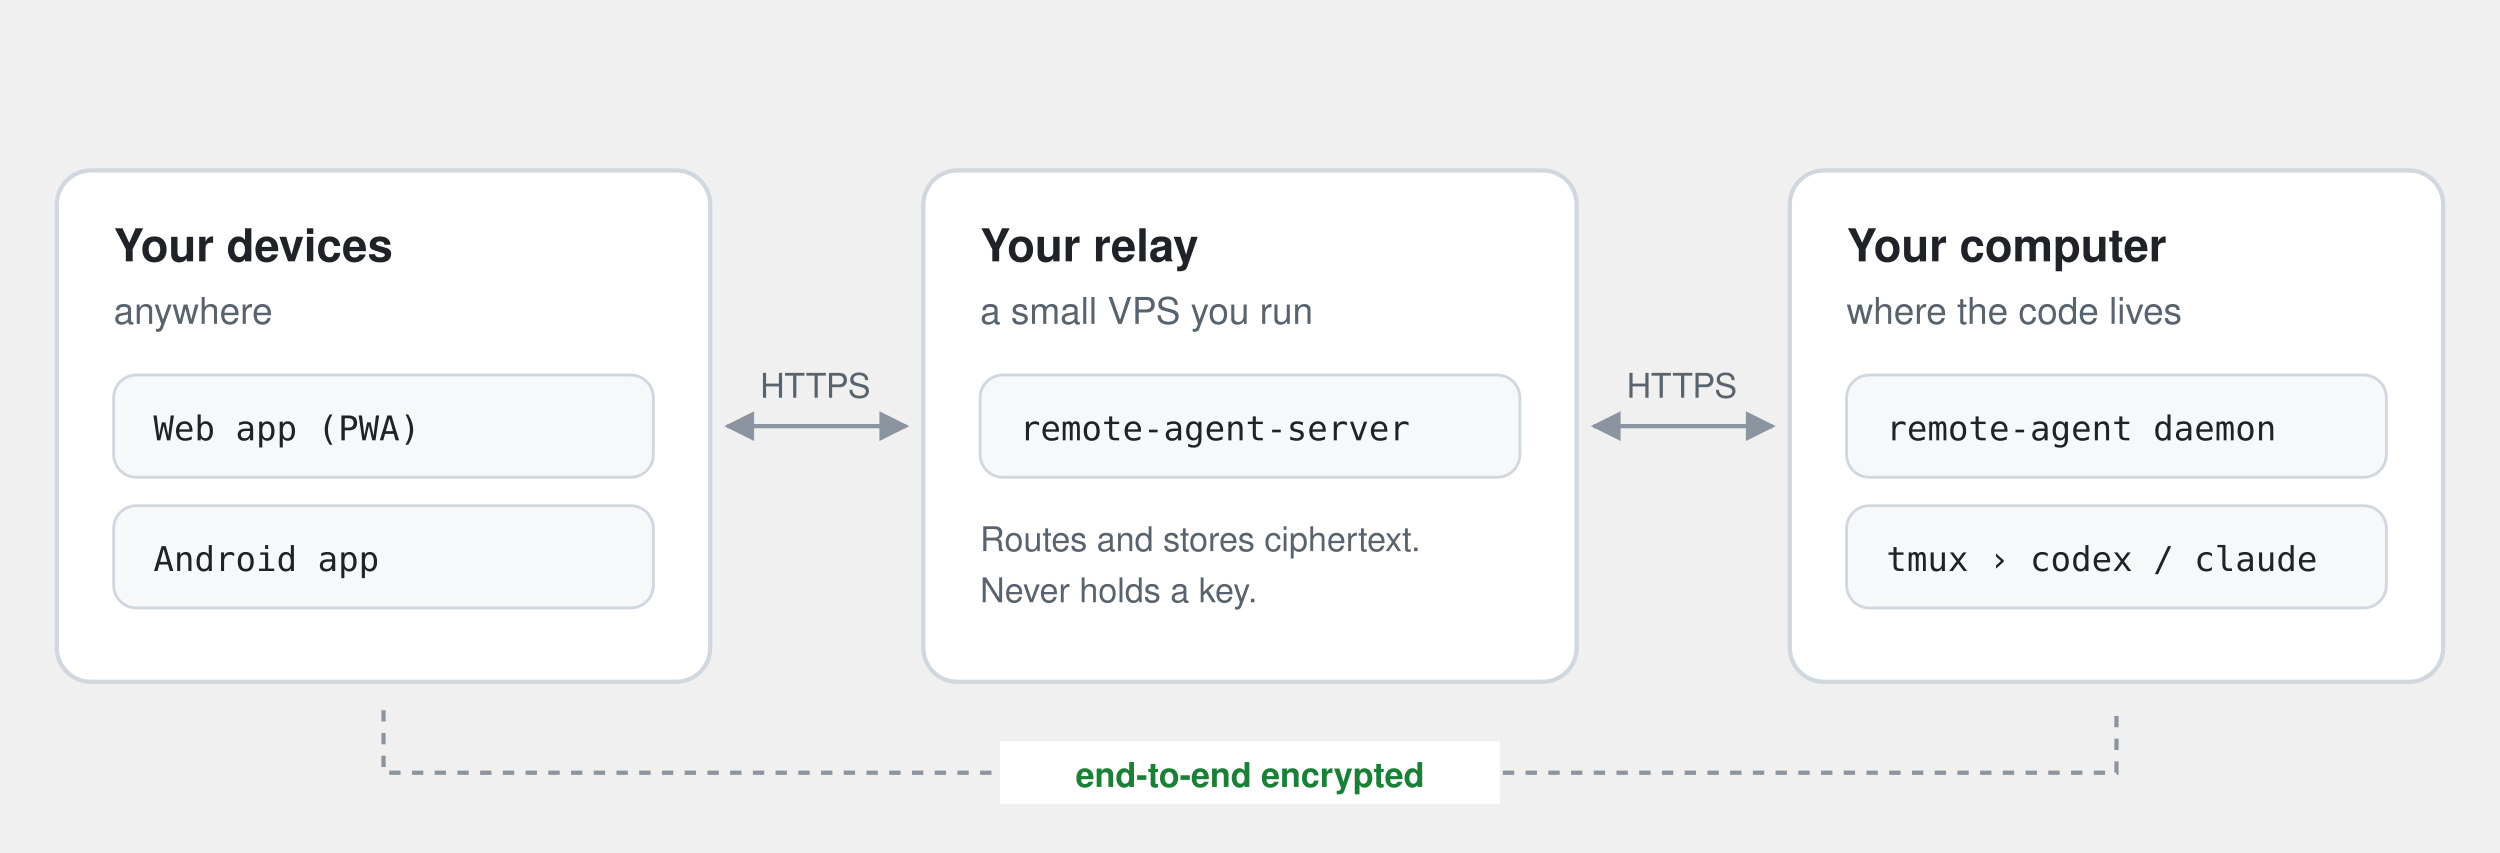
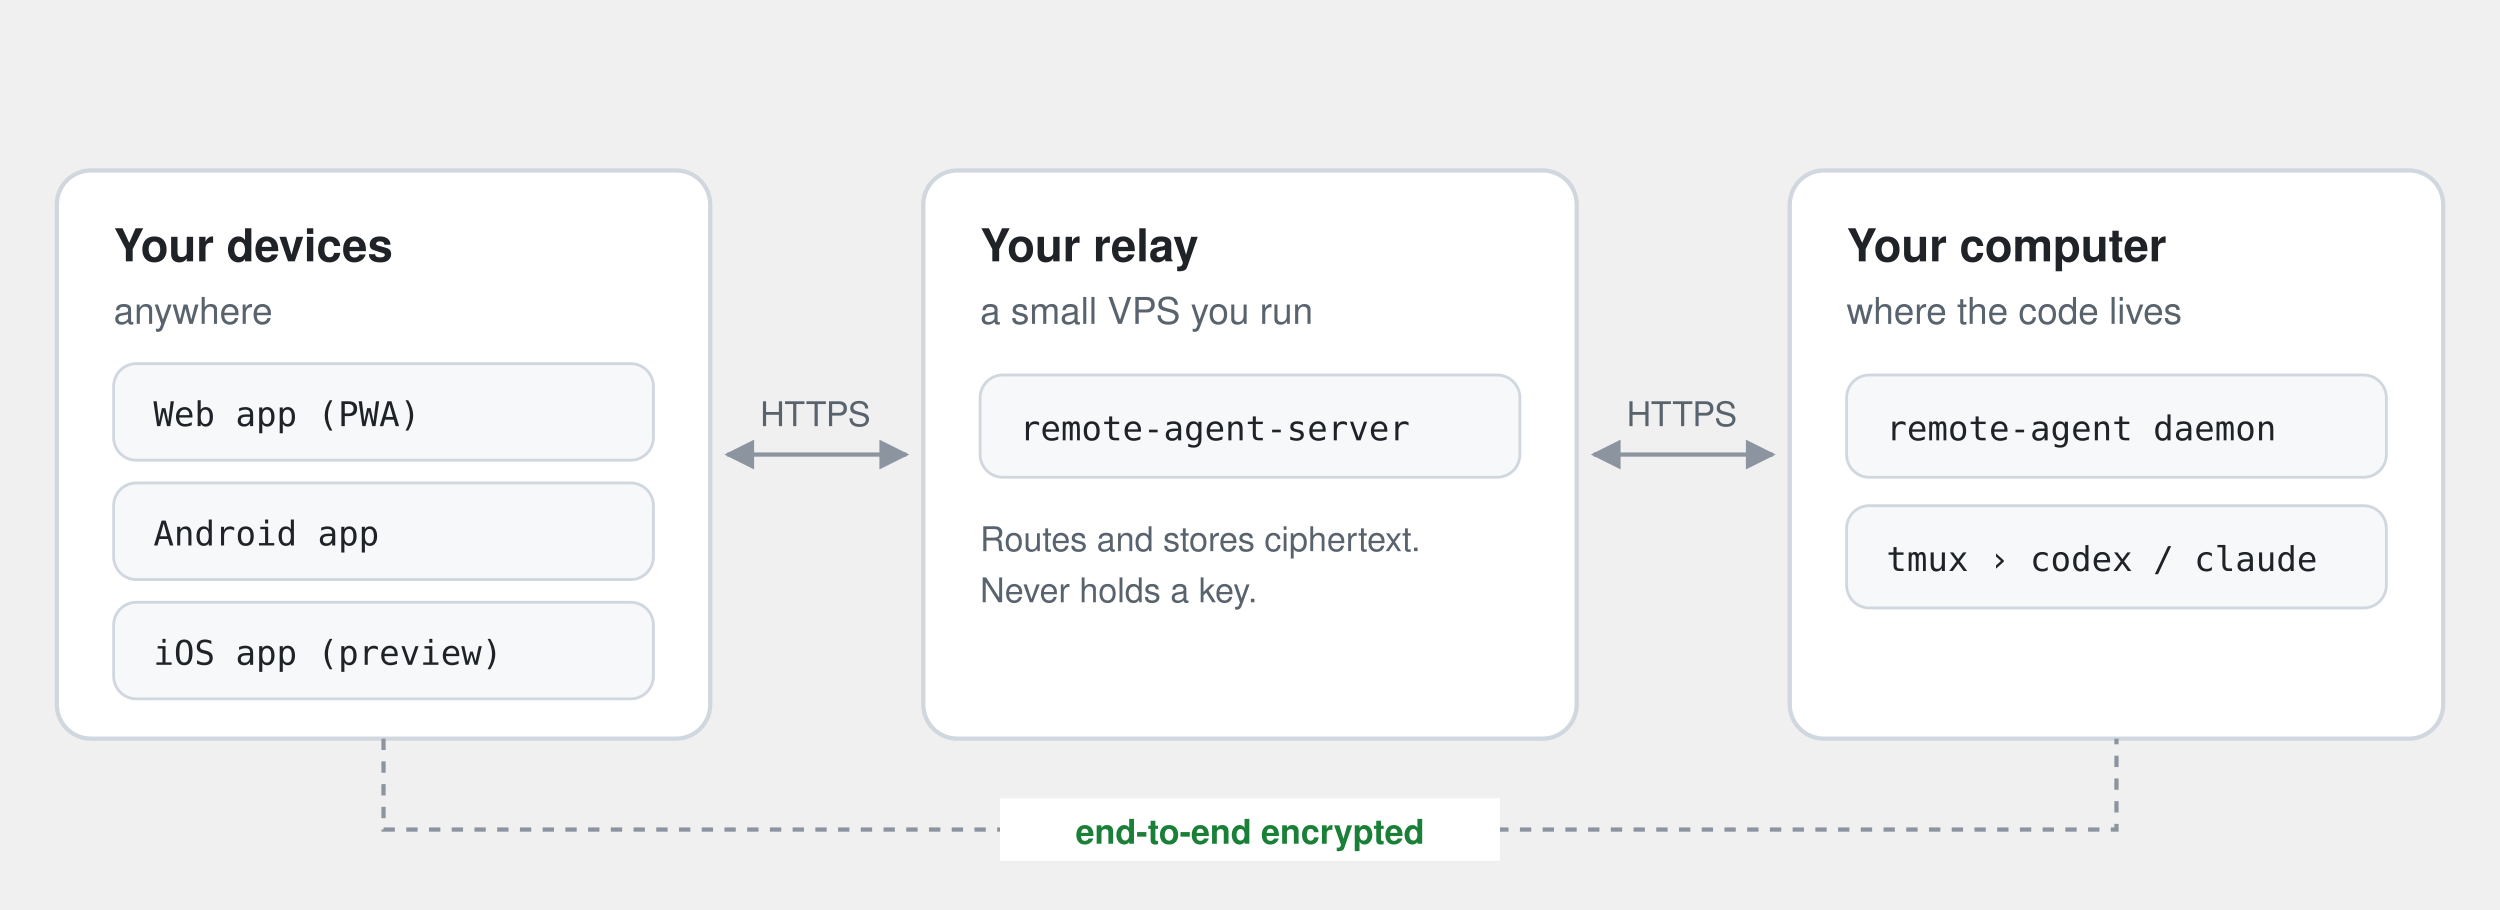
- <svg xmlns="http://www.w3.org/2000/svg" viewBox="0 0 880 300" width="880" height="300" role="img" aria-label="Your devices talk to your computer through a relay that only sees ciphertext">
+ <svg xmlns="http://www.w3.org/2000/svg" viewBox="0 0 880 320" width="880" height="320" role="img" aria-label="Your devices talk to your computer through a relay that only sees ciphertext">
  <style>
    text { font-family: -apple-system, BlinkMacSystemFont, "Segoe UI", Helvetica, Arial, sans-serif; fill: #1f2328; }
    .box { fill: #ffffff; stroke: #d0d7de; stroke-width: 1.5; }
    .title { font-size: 16px; font-weight: 600; }
    .sub { font-size: 13px; fill: #59636e; }
    .tag { font-size: 12px; fill: #59636e; }
    .line { stroke: #8c959f; stroke-width: 1.5; fill: none; }
    .lock { font-size: 12px; font-weight: 600; fill: #1a7f37; }
    .inner { fill: #f6f8fa; stroke: #d0d7de; stroke-width: 1; }
    .mono { font-family: ui-monospace, SFMono-Regular, Menlo, Consolas, monospace; font-size: 12px; }
  </style>
  <defs>
    <marker id="a" viewBox="0 0 10 10" refX="9" refY="5" markerWidth="7" markerHeight="7" orient="auto-start-reverse">
      <path d="M0 0L10 5L0 10z" fill="#8c959f" />
    </marker>
  </defs>
-   <rect class="box" x="20" y="60" width="230" height="180" rx="12" />
+   <rect class="box" x="20" y="60" width="230" height="200" rx="12" />
  <text class="title" x="40" y="92">Your devices</text>
  <text class="sub" x="40" y="114">anywhere</text>
-   <rect class="inner" x="40" y="132" width="190" height="36" rx="8" />
-   <text class="mono" x="54" y="155">Web app (PWA)</text>
-   <rect class="inner" x="40" y="178" width="190" height="36" rx="8" />
-   <text class="mono" x="54" y="201">Android app</text>
-   <rect class="box" x="325" y="60" width="230" height="180" rx="12" />
+   <rect class="inner" x="40" y="128" width="190" height="34" rx="8" />
+   <text class="mono" x="54" y="150">Web app (PWA)</text>
+   <rect class="inner" x="40" y="170" width="190" height="34" rx="8" />
+   <text class="mono" x="54" y="192">Android app</text>
+   <rect class="inner" x="40" y="212" width="190" height="34" rx="8" />
+   <text class="mono" x="54" y="234">iOS app (preview)</text>
+   <rect class="box" x="325" y="60" width="230" height="200" rx="12" />
  <text class="title" x="345" y="92">Your relay</text>
  <text class="sub" x="345" y="114">a small VPS you run</text>
  <rect class="inner" x="345" y="132" width="190" height="36" rx="8" />
  <text class="mono" x="359" y="155">remote-agent-server</text>
  <text class="tag" x="345" y="194">Routes and stores ciphertext.</text>
  <text class="tag" x="345" y="212">Never holds a key.</text>
-   <rect class="box" x="630" y="60" width="230" height="180" rx="12" />
+   <rect class="box" x="630" y="60" width="230" height="200" rx="12" />
  <text class="title" x="650" y="92">Your computer</text>
  <text class="sub" x="650" y="114">where the code lives</text>
  <rect class="inner" x="650" y="132" width="190" height="36" rx="8" />
  <text class="mono" x="664" y="155">remote-agent daemon</text>
  <rect class="inner" x="650" y="178" width="190" height="36" rx="8" />
  <text class="mono" x="664" y="201">tmux › codex / claude</text>
-   <path class="line" d="M256 150H319" marker-start="url(#a)" marker-end="url(#a)" />
-   <path class="line" d="M561 150H624" marker-start="url(#a)" marker-end="url(#a)" />
-   <path class="line" d="M135 250V272H745V250" stroke-dasharray="4 4" />
-   <rect x="352" y="261" width="176" height="22" fill="#ffffff" stroke="none" class="pill" />
-   <text class="lock" x="440" y="277" text-anchor="middle">end-to-end encrypted</text>
-   <text class="tag" x="287" y="140" text-anchor="middle">HTTPS</text>
-   <text class="tag" x="592" y="140" text-anchor="middle">HTTPS</text>
+   <path class="line" d="M256 160H319" marker-start="url(#a)" marker-end="url(#a)" />
+   <path class="line" d="M561 160H624" marker-start="url(#a)" marker-end="url(#a)" />
+   <path class="line" d="M135 260V292H745V260" stroke-dasharray="4 4" />
+   <rect x="352" y="281" width="176" height="22" fill="#ffffff" stroke="none" class="pill" />
+   <text class="lock" x="440" y="297" text-anchor="middle">end-to-end encrypted</text>
+   <text class="tag" x="287" y="150" text-anchor="middle">HTTPS</text>
+   <text class="tag" x="592" y="150" text-anchor="middle">HTTPS</text>
</svg>
